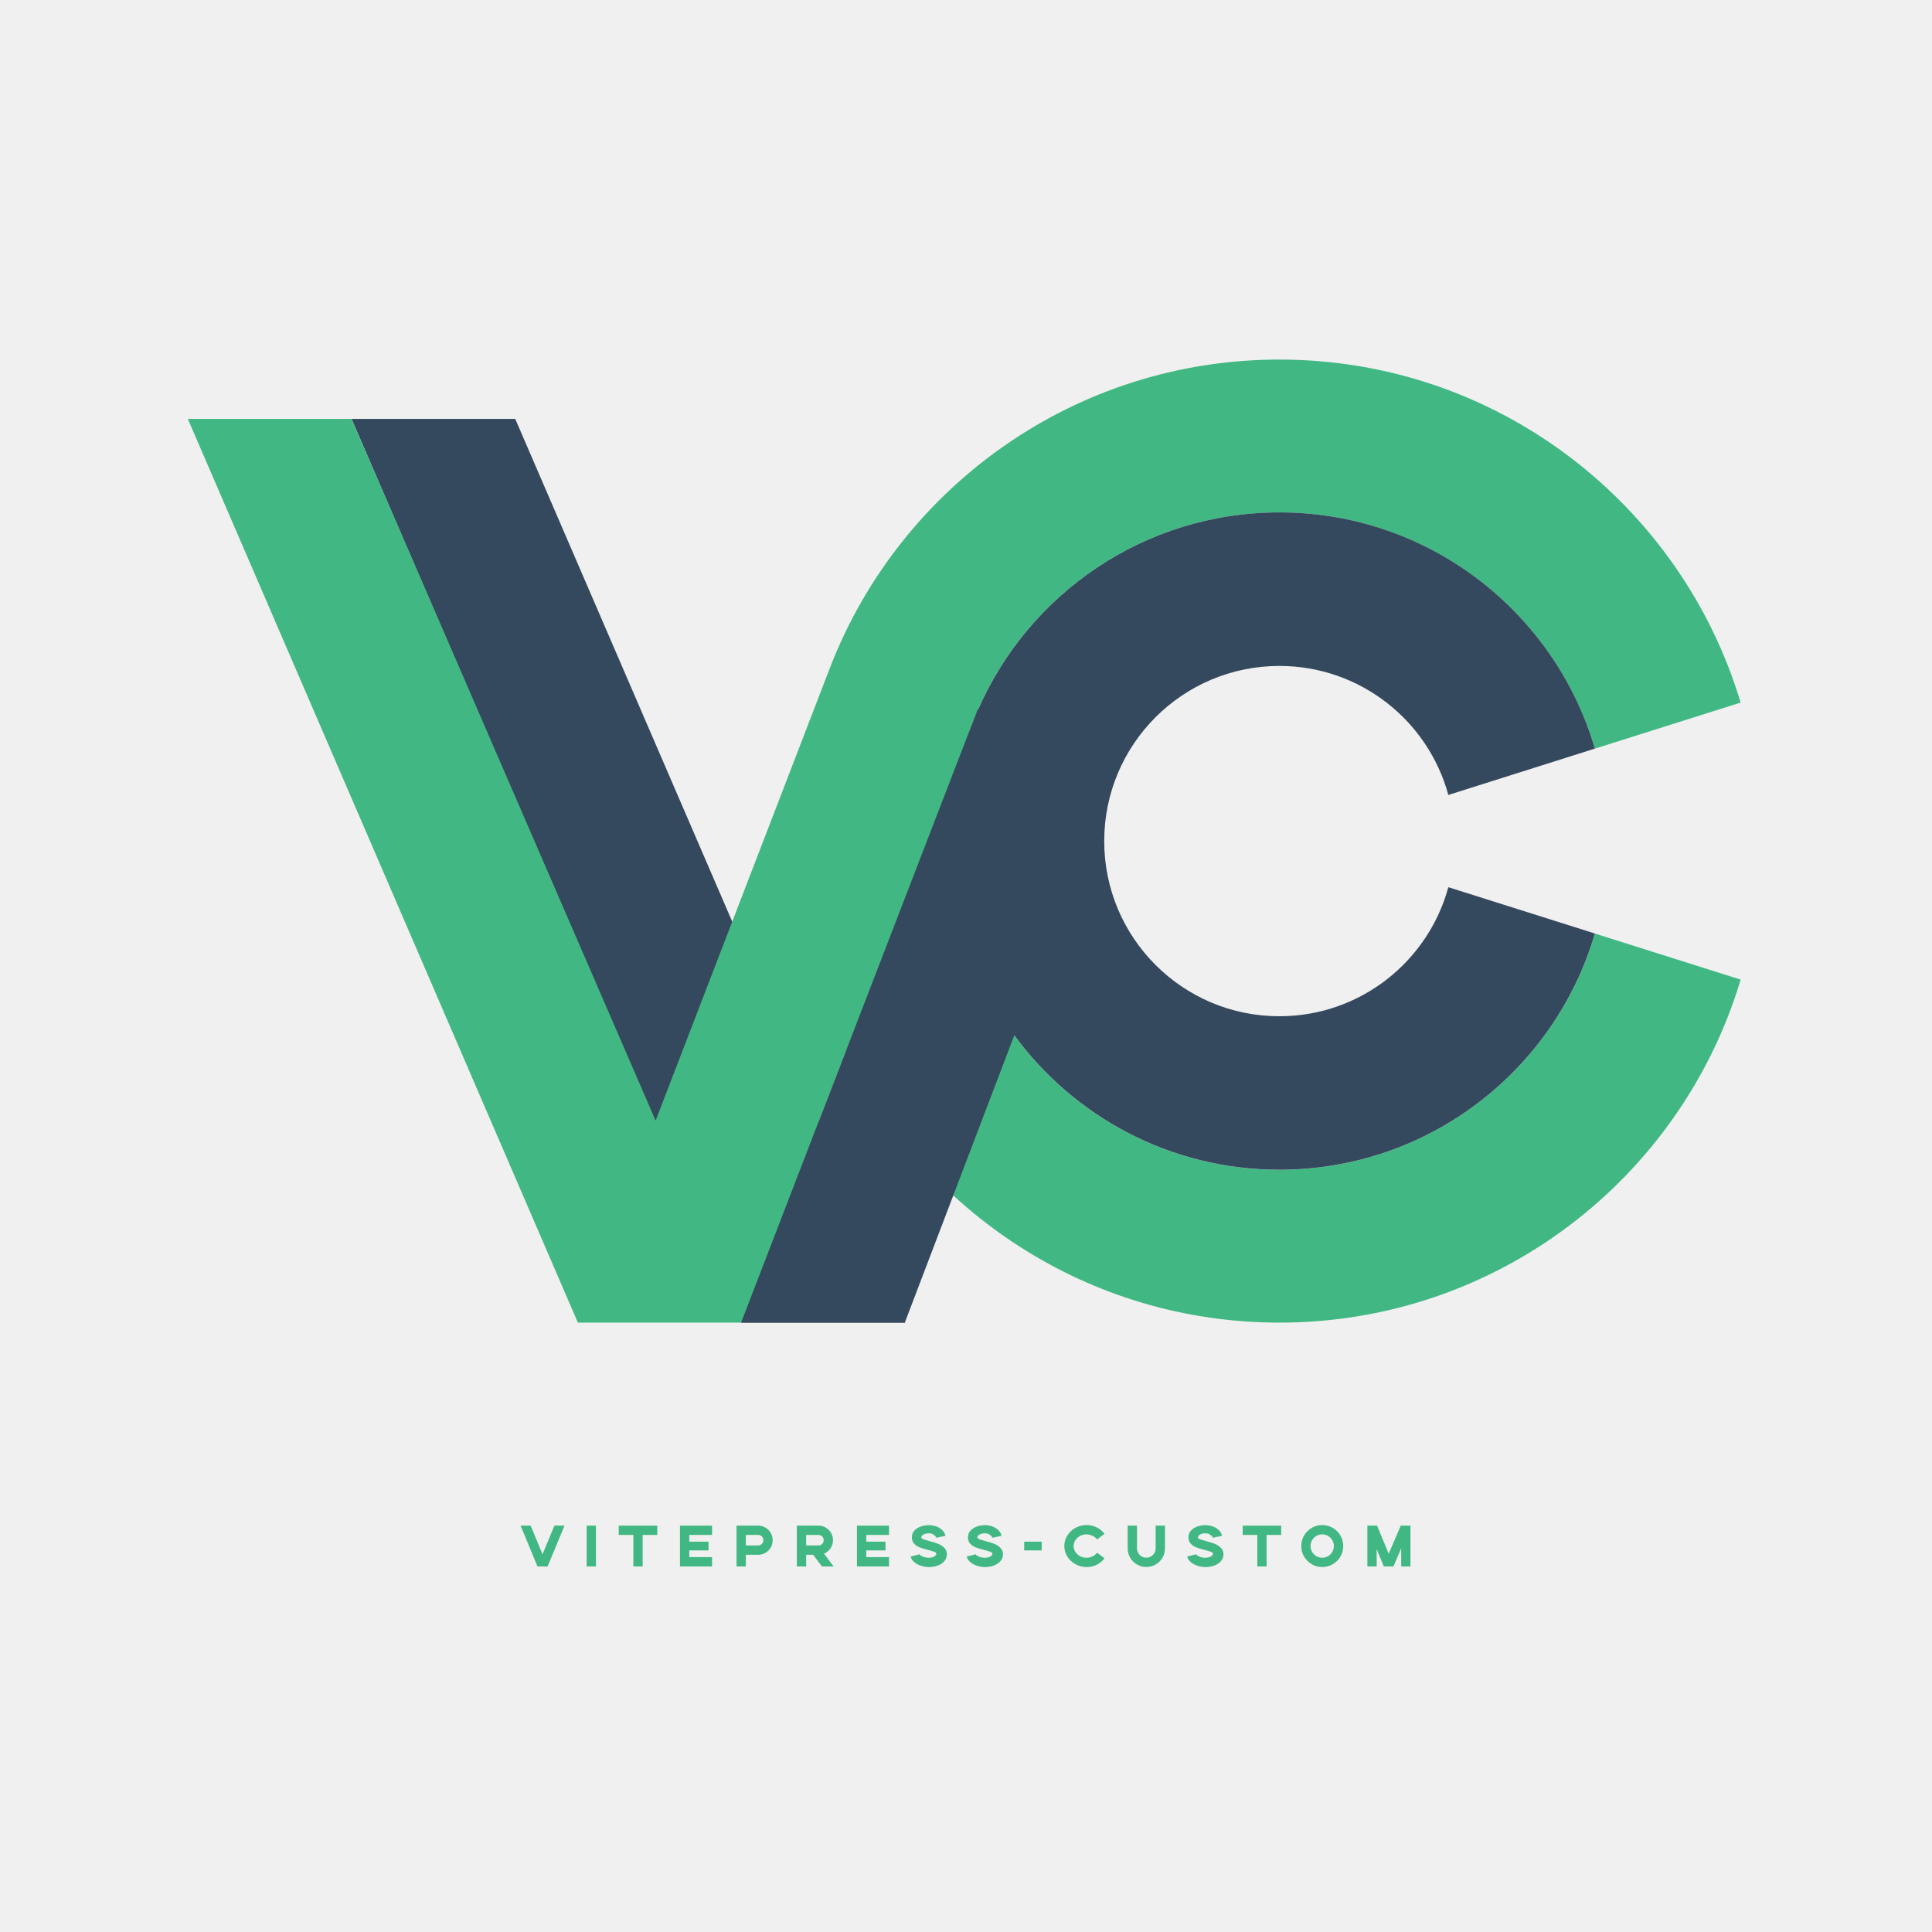
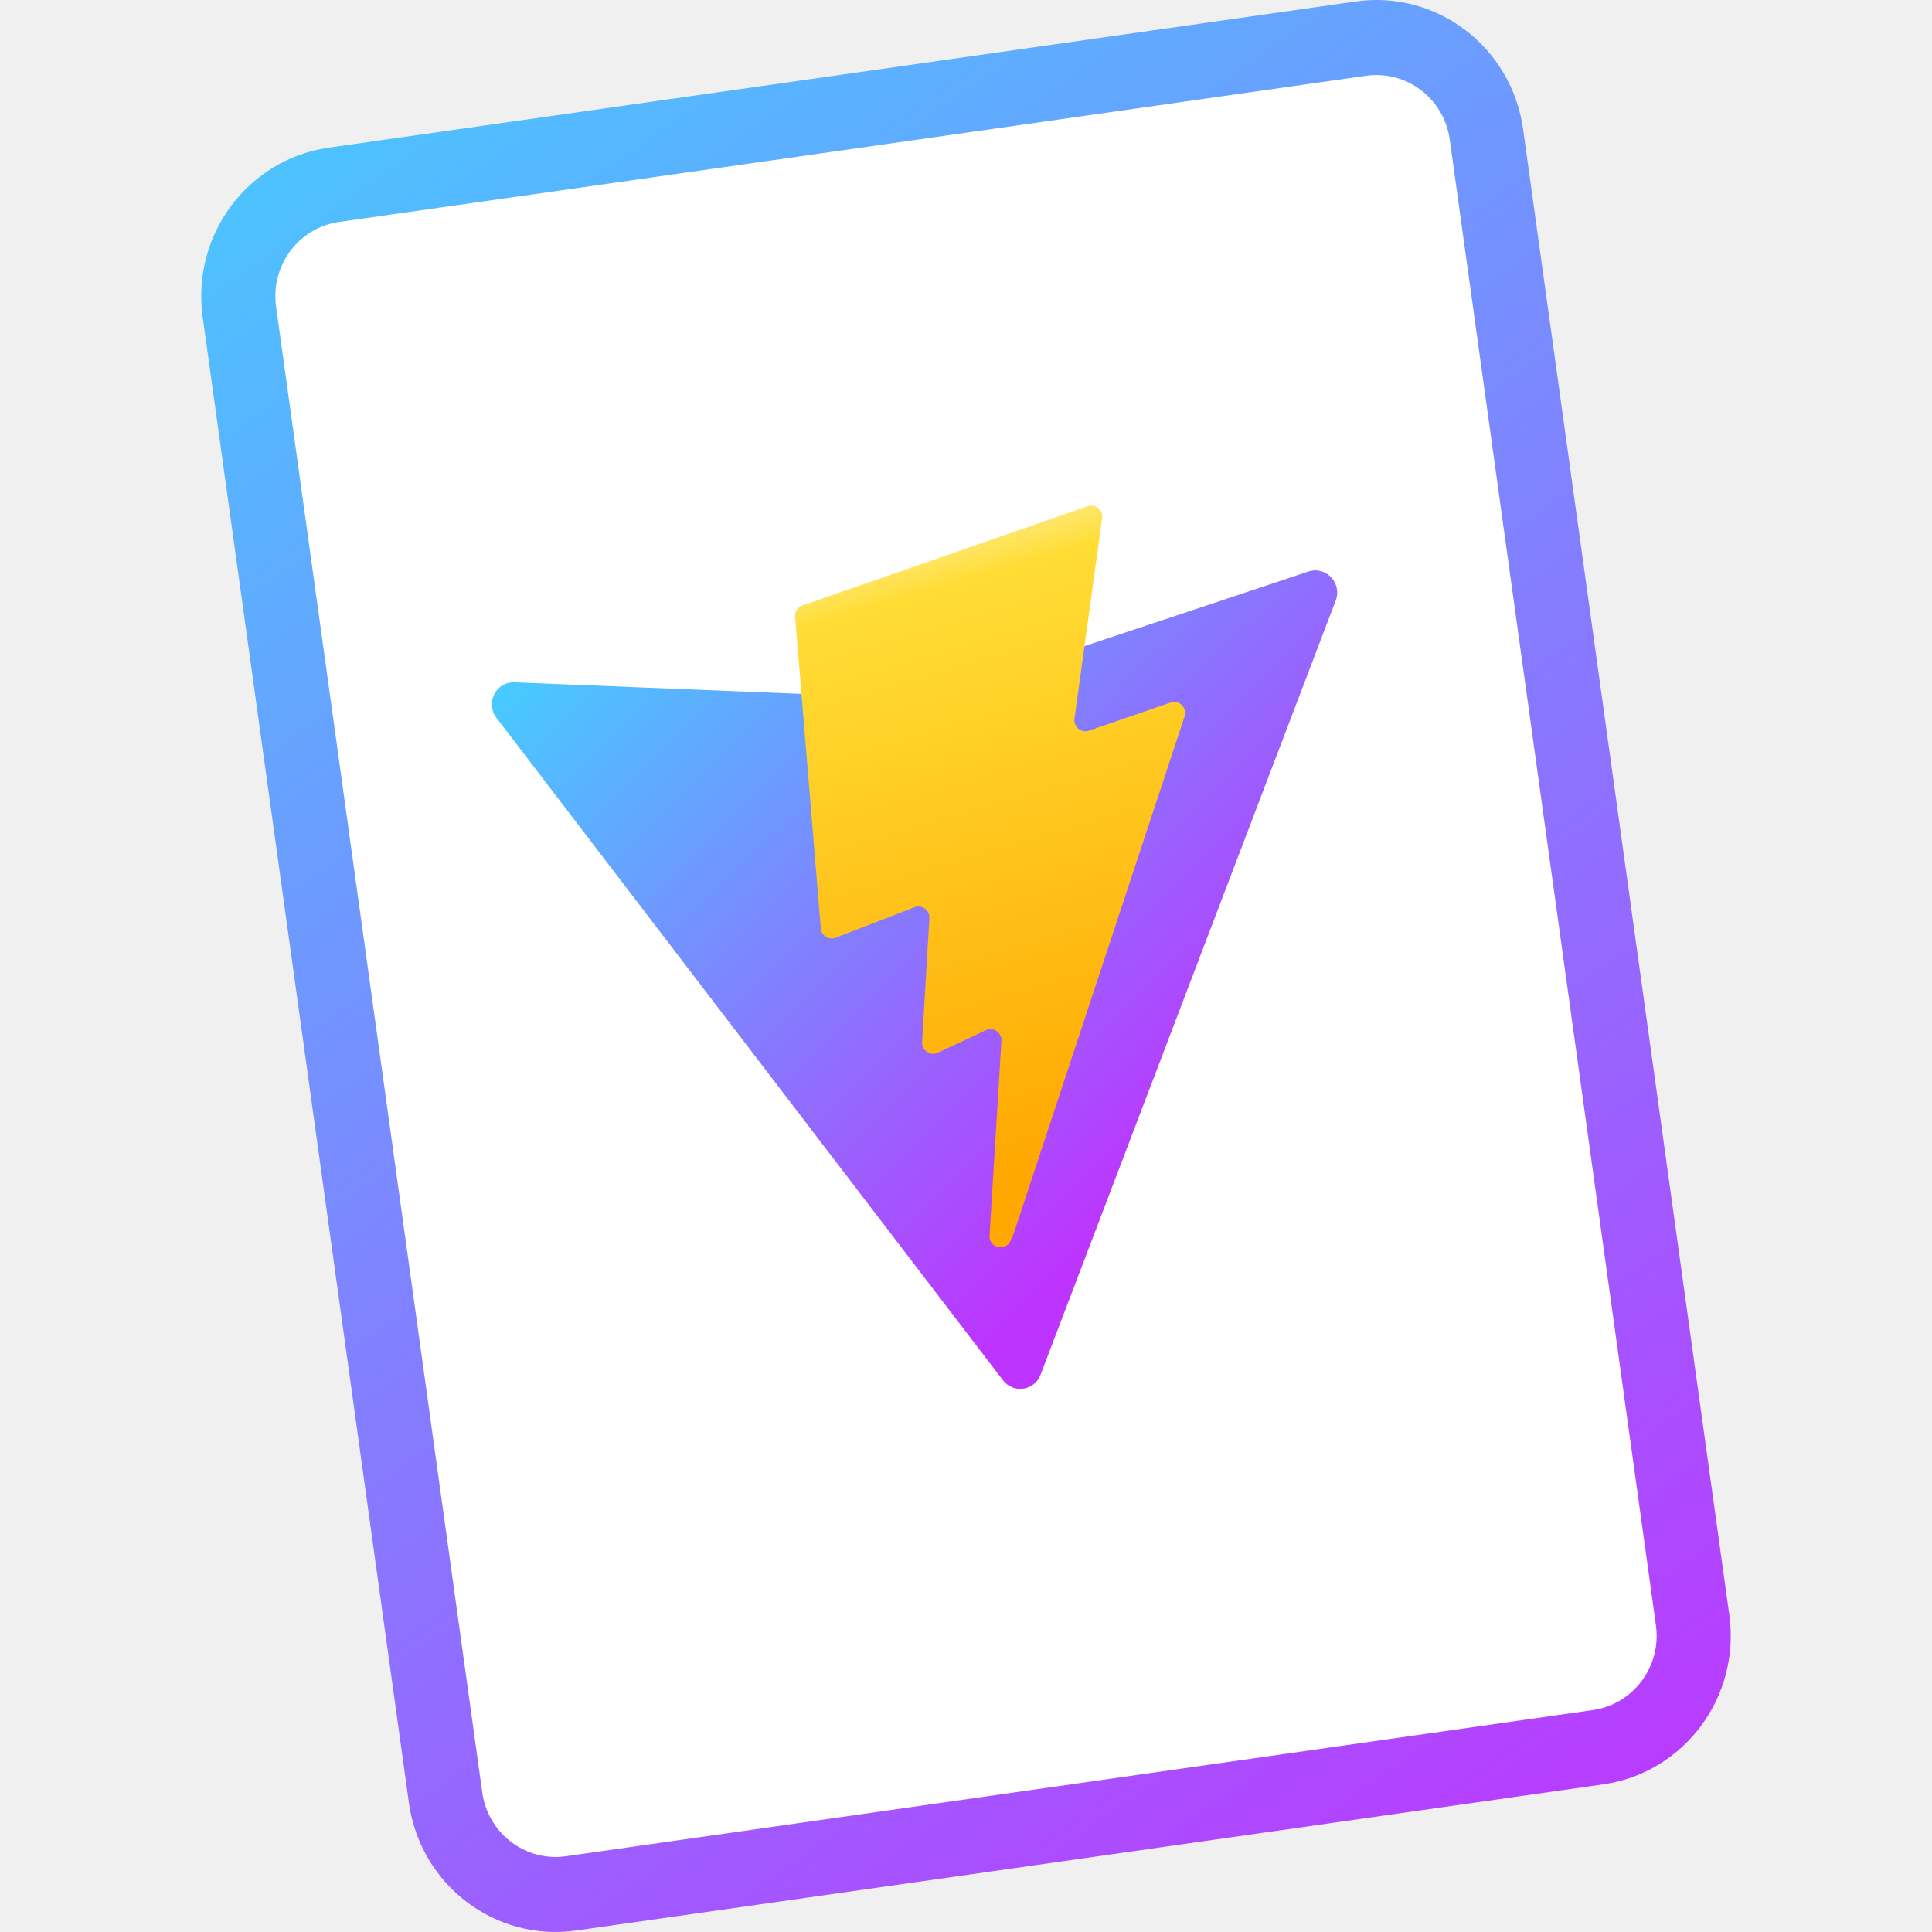
- <svg xmlns="http://www.w3.org/2000/svg" width="360" height="360" viewBox="0 0 360 360" fill="none">
-   <path d="M96.01 78.058H65.508L138.179 246.451H168.688L96.01 78.058Z" fill="#35495E" />
-   <path d="M238.391 217.968C204.566 217.968 177.149 190.551 177.149 156.726C177.149 122.9 204.566 95.483 238.391 95.483C266.232 95.483 289.729 114.062 297.171 139.501L324.341 130.917C313.253 93.944 278.969 67 238.385 67C200.345 67 167.833 90.675 154.781 124.09L122.166 208.815L65.501 78.058H35L107.678 246.451H138.152H138.179L138.166 246.417L157.627 195.86C172.163 225.807 202.869 246.451 238.391 246.451C278.976 246.451 313.26 219.507 324.348 182.534L297.178 173.95C289.735 199.389 266.232 217.968 238.391 217.968Z" fill="#41B883" />
-   <path d="M238.391 189.361C220.367 189.361 205.756 174.75 205.756 156.726C205.756 138.701 220.367 124.09 238.391 124.09C253.44 124.09 266.102 134.275 269.878 148.127L297.178 139.495C289.735 114.062 266.239 95.477 238.398 95.477C213.267 95.477 191.678 110.614 182.232 132.271L182.184 132.169L138.097 246.451H168.599L188.997 192.918C200.14 208.104 218.116 217.961 238.398 217.961C266.239 217.961 289.735 199.382 297.178 173.943L269.878 165.317C266.102 179.176 253.44 189.361 238.391 189.361Z" fill="#35495E" />
-   <path d="M97 284.279H98.881L101.091 289.614L103.307 284.279H105.188L102.035 291.885H100.153L97 284.279Z" fill="#41B883" />
-   <path d="M109.313 284.279H111.05V291.885H109.313V284.279Z" fill="#41B883" />
-   <path d="M118.007 286.016H115.291V284.279H122.467V286.016H119.751V291.885H118.014V286.016H118.007Z" fill="#41B883" />
-   <path d="M126.701 284.279H132.68V286.016H128.438V287.268H132.023V288.896H128.438V290.148H132.68V291.885H126.701V284.279Z" fill="#41B883" />
-   <path d="M137.242 284.279H141.264C141.757 284.279 142.208 284.402 142.626 284.641C143.043 284.881 143.371 285.216 143.617 285.633C143.857 286.05 143.98 286.502 143.98 286.994C143.98 287.487 143.857 287.938 143.617 288.355C143.378 288.773 143.043 289.101 142.626 289.347C142.208 289.594 141.757 289.71 141.264 289.71H138.98V291.885H137.242V284.279ZM141.264 287.972C141.538 287.972 141.771 287.877 141.962 287.685C142.154 287.494 142.243 287.261 142.243 286.994C142.243 286.721 142.147 286.488 141.962 286.297C141.771 286.105 141.545 286.016 141.264 286.016H138.98V287.972H141.264V287.972Z" fill="#41B883" />
-   <path d="M148.481 284.279H152.503C152.996 284.279 153.447 284.402 153.864 284.641C154.282 284.881 154.61 285.216 154.856 285.633C155.096 286.05 155.219 286.502 155.219 286.994C155.219 287.555 155.061 288.055 154.754 288.513C154.446 288.964 154.042 289.299 153.543 289.505L155.328 291.885H153.153L151.525 289.71H150.218V291.885H148.481V284.279V284.279ZM152.503 287.972C152.777 287.972 153.009 287.877 153.201 287.685C153.392 287.494 153.481 287.261 153.481 286.994C153.481 286.721 153.385 286.488 153.201 286.297C153.009 286.105 152.784 286.016 152.503 286.016H150.218V287.972H152.503V287.972Z" fill="#41B883" />
-   <path d="M159.679 284.279H165.657V286.016H161.416V287.268H165V288.896H161.416V290.148H165.657V291.885H159.679V284.279Z" fill="#41B883" />
-   <path d="M171.608 291.762C171.123 291.605 170.705 291.379 170.357 291.085C170.008 290.791 169.782 290.435 169.679 290.031L171.362 289.621C171.376 289.682 171.465 289.771 171.615 289.874C171.773 289.977 171.971 290.066 172.224 290.148C172.477 290.23 172.758 290.264 173.065 290.264C173.455 290.264 173.79 290.189 174.057 290.038C174.331 289.888 174.468 289.717 174.468 289.525C174.468 289.429 174.427 289.354 174.351 289.293C174.276 289.231 174.132 289.163 173.914 289.094C173.702 289.019 173.339 288.916 172.833 288.78C172.231 288.622 171.745 288.472 171.383 288.342C171.02 288.212 170.678 287.986 170.37 287.678C170.062 287.37 169.912 286.967 169.912 286.467C169.912 285.989 170.062 285.578 170.357 285.236C170.651 284.894 171.047 284.634 171.533 284.456C172.019 284.279 172.532 284.19 173.065 284.19C173.578 284.19 174.057 284.279 174.502 284.443C174.946 284.614 175.316 284.853 175.61 285.154C175.904 285.455 176.096 285.797 176.178 286.173L174.481 286.543C174.461 286.454 174.386 286.344 174.262 286.214C174.139 286.078 173.975 285.961 173.77 285.859C173.565 285.756 173.332 285.708 173.072 285.708C172.689 285.708 172.361 285.783 172.087 285.934C171.814 286.084 171.677 286.255 171.677 286.447C171.677 286.543 171.718 286.618 171.793 286.68C171.868 286.741 172.012 286.81 172.231 286.878C172.443 286.953 172.799 287.056 173.298 287.193C173.879 287.343 174.379 287.5 174.789 287.658C175.206 287.815 175.583 288.054 175.925 288.383C176.267 288.704 176.438 289.115 176.438 289.614C176.438 290.011 176.328 290.373 176.109 290.702C175.89 291.03 175.569 291.304 175.159 291.529C174.871 291.68 174.543 291.796 174.18 291.885C173.818 291.967 173.448 292.008 173.072 292.008C172.58 291.995 172.094 291.912 171.608 291.762Z" fill="#41B883" />
-   <path d="M182.06 291.762C181.575 291.605 181.158 291.379 180.809 291.085C180.46 290.791 180.234 290.435 180.131 290.031L181.814 289.621C181.828 289.682 181.917 289.771 182.067 289.874C182.225 289.977 182.423 290.066 182.676 290.148C182.929 290.23 183.21 290.264 183.517 290.264C183.907 290.264 184.243 290.189 184.509 290.038C184.783 289.888 184.92 289.717 184.92 289.525C184.92 289.429 184.879 289.354 184.803 289.293C184.728 289.231 184.585 289.163 184.366 289.094C184.154 289.019 183.791 288.916 183.285 288.78C182.683 288.622 182.197 288.472 181.835 288.342C181.472 288.212 181.13 287.986 180.822 287.678C180.515 287.37 180.364 286.967 180.364 286.467C180.364 285.989 180.515 285.578 180.809 285.236C181.103 284.894 181.5 284.634 181.985 284.456C182.471 284.279 182.984 284.19 183.517 284.19C184.031 284.19 184.509 284.279 184.954 284.443C185.399 284.614 185.768 284.853 186.062 285.154C186.356 285.455 186.548 285.797 186.63 286.173L184.933 286.543C184.913 286.454 184.838 286.344 184.715 286.214C184.591 286.078 184.427 285.961 184.222 285.859C184.017 285.756 183.784 285.708 183.524 285.708C183.141 285.708 182.813 285.783 182.539 285.934C182.266 286.084 182.129 286.255 182.129 286.447C182.129 286.543 182.17 286.618 182.245 286.68C182.32 286.741 182.464 286.81 182.683 286.878C182.895 286.953 183.251 287.056 183.75 287.193C184.331 287.343 184.831 287.5 185.241 287.658C185.659 287.815 186.035 288.054 186.377 288.383C186.719 288.704 186.89 289.115 186.89 289.614C186.89 290.011 186.78 290.373 186.561 290.702C186.343 291.03 186.021 291.304 185.611 291.529C185.323 291.68 184.995 291.796 184.632 291.885C184.27 291.967 183.901 292.008 183.524 292.008C183.032 291.995 182.546 291.912 182.06 291.762Z" fill="#41B883" />
-   <path d="M190.844 287.268H194.106V288.896H190.844V287.268Z" fill="#41B883" />
-   <path d="M200.393 291.468C199.757 291.119 199.257 290.64 198.881 290.045C198.505 289.45 198.32 288.793 198.32 288.082C198.32 287.37 198.505 286.721 198.881 286.119C199.257 285.517 199.757 285.045 200.393 284.696C201.029 284.347 201.72 284.169 202.465 284.169C203.129 284.169 203.765 284.313 204.353 284.607C204.948 284.894 205.434 285.298 205.817 285.804L204.429 286.851C204.203 286.563 203.916 286.331 203.567 286.166C203.218 286.002 202.848 285.913 202.459 285.913C202.021 285.913 201.624 286.009 201.255 286.208C200.885 286.406 200.598 286.666 200.379 287.001C200.16 287.336 200.051 287.699 200.051 288.089C200.051 288.479 200.16 288.841 200.379 289.176C200.598 289.511 200.885 289.771 201.255 289.97C201.617 290.168 202.021 290.264 202.459 290.264C202.848 290.264 203.218 290.182 203.567 290.011C203.916 289.847 204.203 289.614 204.429 289.327L205.817 290.373C205.434 290.88 204.942 291.276 204.353 291.57C203.758 291.858 203.129 292.001 202.465 292.001C201.713 291.995 201.022 291.817 200.393 291.468Z" fill="#41B883" />
-   <path d="M211.857 291.522C211.324 291.208 210.899 290.791 210.592 290.257C210.277 289.723 210.126 289.142 210.126 288.513V284.272H211.864V288.513C211.864 288.827 211.939 289.115 212.097 289.381C212.254 289.648 212.466 289.86 212.733 290.018C212.999 290.175 213.294 290.25 213.601 290.25C213.916 290.25 214.203 290.175 214.47 290.018C214.737 289.86 214.949 289.648 215.106 289.381C215.264 289.115 215.339 288.821 215.339 288.513V284.272H217.076V288.513C217.076 289.142 216.919 289.723 216.611 290.257C216.297 290.791 215.879 291.215 215.346 291.522C214.812 291.83 214.231 291.988 213.601 291.988C212.972 291.988 212.391 291.837 211.857 291.522Z" fill="#41B883" />
-   <path d="M223.144 291.762C222.658 291.605 222.241 291.379 221.892 291.085C221.543 290.791 221.317 290.435 221.215 290.031L222.898 289.621C222.911 289.682 223 289.771 223.151 289.874C223.308 289.977 223.506 290.066 223.759 290.148C224.013 290.23 224.293 290.264 224.601 290.264C224.991 290.264 225.326 290.189 225.593 290.038C225.866 289.888 226.003 289.717 226.003 289.525C226.003 289.429 225.962 289.354 225.887 289.293C225.812 289.231 225.668 289.163 225.449 289.094C225.237 289.019 224.874 288.916 224.368 288.78C223.766 288.622 223.281 288.472 222.918 288.342C222.556 288.212 222.214 287.986 221.906 287.678C221.598 287.37 221.447 286.967 221.447 286.467C221.447 285.989 221.598 285.578 221.892 285.236C222.186 284.894 222.583 284.634 223.069 284.456C223.554 284.279 224.067 284.19 224.601 284.19C225.114 284.19 225.593 284.279 226.037 284.443C226.482 284.614 226.851 284.853 227.145 285.154C227.44 285.455 227.631 285.797 227.713 286.173L226.017 286.543C225.996 286.454 225.921 286.344 225.798 286.214C225.675 286.078 225.511 285.961 225.305 285.859C225.1 285.756 224.868 285.708 224.608 285.708C224.225 285.708 223.896 285.783 223.623 285.934C223.349 286.084 223.212 286.255 223.212 286.447C223.212 286.543 223.253 286.618 223.329 286.68C223.404 286.741 223.547 286.81 223.766 286.878C223.978 286.953 224.334 287.056 224.833 287.193C225.415 287.343 225.914 287.5 226.325 287.658C226.742 287.815 227.118 288.054 227.46 288.383C227.802 288.704 227.973 289.115 227.973 289.614C227.973 290.011 227.864 290.373 227.645 290.702C227.426 291.03 227.104 291.304 226.694 291.529C226.407 291.68 226.078 291.796 225.716 291.885C225.353 291.967 224.984 292.008 224.608 292.008C224.115 291.995 223.63 291.912 223.144 291.762Z" fill="#41B883" />
-   <path d="M234.273 286.016H231.558V284.279H238.733V286.016H236.017V291.885H234.28V286.016H234.273Z" fill="#41B883" />
-   <path d="M244.417 291.468C243.822 291.119 243.344 290.64 242.995 290.045C242.646 289.45 242.468 288.793 242.468 288.082C242.468 287.37 242.646 286.721 242.995 286.119C243.344 285.523 243.822 285.045 244.417 284.696C245.013 284.347 245.669 284.169 246.381 284.169C247.092 284.169 247.742 284.347 248.344 284.696C248.946 285.045 249.418 285.523 249.767 286.119C250.116 286.714 250.293 287.37 250.293 288.082C250.293 288.793 250.116 289.443 249.767 290.045C249.418 290.647 248.939 291.119 248.344 291.468C247.749 291.817 247.092 291.995 246.381 291.995C245.669 291.995 245.013 291.817 244.417 291.468ZM247.461 289.963C247.797 289.765 248.057 289.505 248.255 289.169C248.453 288.834 248.549 288.472 248.549 288.082C248.549 287.692 248.453 287.329 248.255 286.994C248.057 286.659 247.797 286.399 247.461 286.201C247.126 286.002 246.764 285.907 246.374 285.907C245.984 285.907 245.621 286.002 245.286 286.201C244.951 286.399 244.691 286.659 244.493 286.994C244.294 287.329 244.199 287.692 244.199 288.082C244.199 288.472 244.294 288.834 244.493 289.169C244.691 289.505 244.951 289.765 245.286 289.963C245.621 290.161 245.984 290.257 246.374 290.257C246.764 290.257 247.133 290.154 247.461 289.963Z" fill="#41B883" />
-   <path d="M254.788 284.279H256.6L258.762 289.518L261.012 284.279H262.825V291.885H261.088V288.513L259.644 291.885H257.859L256.525 288.65V291.885H254.788V284.279V284.279Z" fill="#41B883" />
+ <svg xmlns="http://www.w3.org/2000/svg" width="200" height="200" viewBox="0 0 48 48" fill="none">
+   <path d="M5.036 7.878C4.753 5.84 6.156 3.955 8.169 3.668L33.684 0.037C35.697 -0.25 37.558 1.171 37.841 3.209L42.964 40.122C43.247 42.16 41.844 44.045 39.831 44.332L14.316 47.963C12.303 48.25 10.442 46.829 10.159 44.791L5.036 7.878Z" fill="url(#paint0_linear_1287_1214)" />
+   <path d="M6.859 7.619C6.717 6.599 7.419 5.657 8.425 5.514L33.94 1.882C34.947 1.739 35.877 2.449 36.019 3.469L41.141 40.381C41.283 41.401 40.581 42.343 39.575 42.486L14.06 46.118C13.053 46.261 12.123 45.551 11.981 44.531L6.859 7.619Z" fill="white" />
+   <path d="M33.186 14.919L25.851 34.158C25.699 34.555 25.176 34.63 24.918 34.292L12.334 17.834C12.053 17.465 12.322 16.934 12.781 16.952L22.905 17.361C22.97 17.363 23.034 17.354 23.096 17.334L32.509 14.199C32.943 14.055 33.35 14.488 33.186 14.919Z" fill="url(#paint1_linear_1287_1214)" />
+   <path d="M27.025 12.576L19.935 15.043C19.819 15.083 19.744 15.199 19.755 15.323L20.392 23.063C20.407 23.245 20.59 23.363 20.759 23.298L22.723 22.539C22.906 22.468 23.102 22.614 23.09 22.813L22.91 25.89C22.898 26.097 23.109 26.244 23.295 26.157L24.495 25.595C24.681 25.508 24.892 25.655 24.88 25.862L24.585 30.698C24.567 31 24.976 31.107 25.101 30.832L25.185 30.649L29.43 17.801C29.501 17.586 29.297 17.381 29.085 17.454L27.052 18.155C26.861 18.221 26.668 18.059 26.695 17.856L27.382 12.874C27.41 12.671 27.216 12.509 27.025 12.576Z" fill="url(#paint2_linear_1287_1214)" />
+   <defs>
+     <linearGradient id="paint0_linear_1287_1214" x1="6.482" y1="1.976" x2="39.05" y2="48.206" gradientUnits="userSpaceOnUse">
+       <stop stop-color="#49C7FF" />
+       <stop offset="1" stop-color="#BD36FF" />
+     </linearGradient>
+     <linearGradient id="paint1_linear_1287_1214" x1="11.885" y1="16.427" x2="26.725" y2="31.418" gradientUnits="userSpaceOnUse">
+       <stop stop-color="#41D1FF" />
+       <stop offset="1" stop-color="#BD34FE" />
+     </linearGradient>
+     <linearGradient id="paint2_linear_1287_1214" x1="21.814" y1="13.705" x2="26.246" y2="28.807" gradientUnits="userSpaceOnUse">
+       <stop stop-color="#FFEA83" />
+       <stop offset="0.083" stop-color="#FFDD35" />
+       <stop offset="1" stop-color="#FFA800" />
+     </linearGradient>
+   </defs>
</svg>
